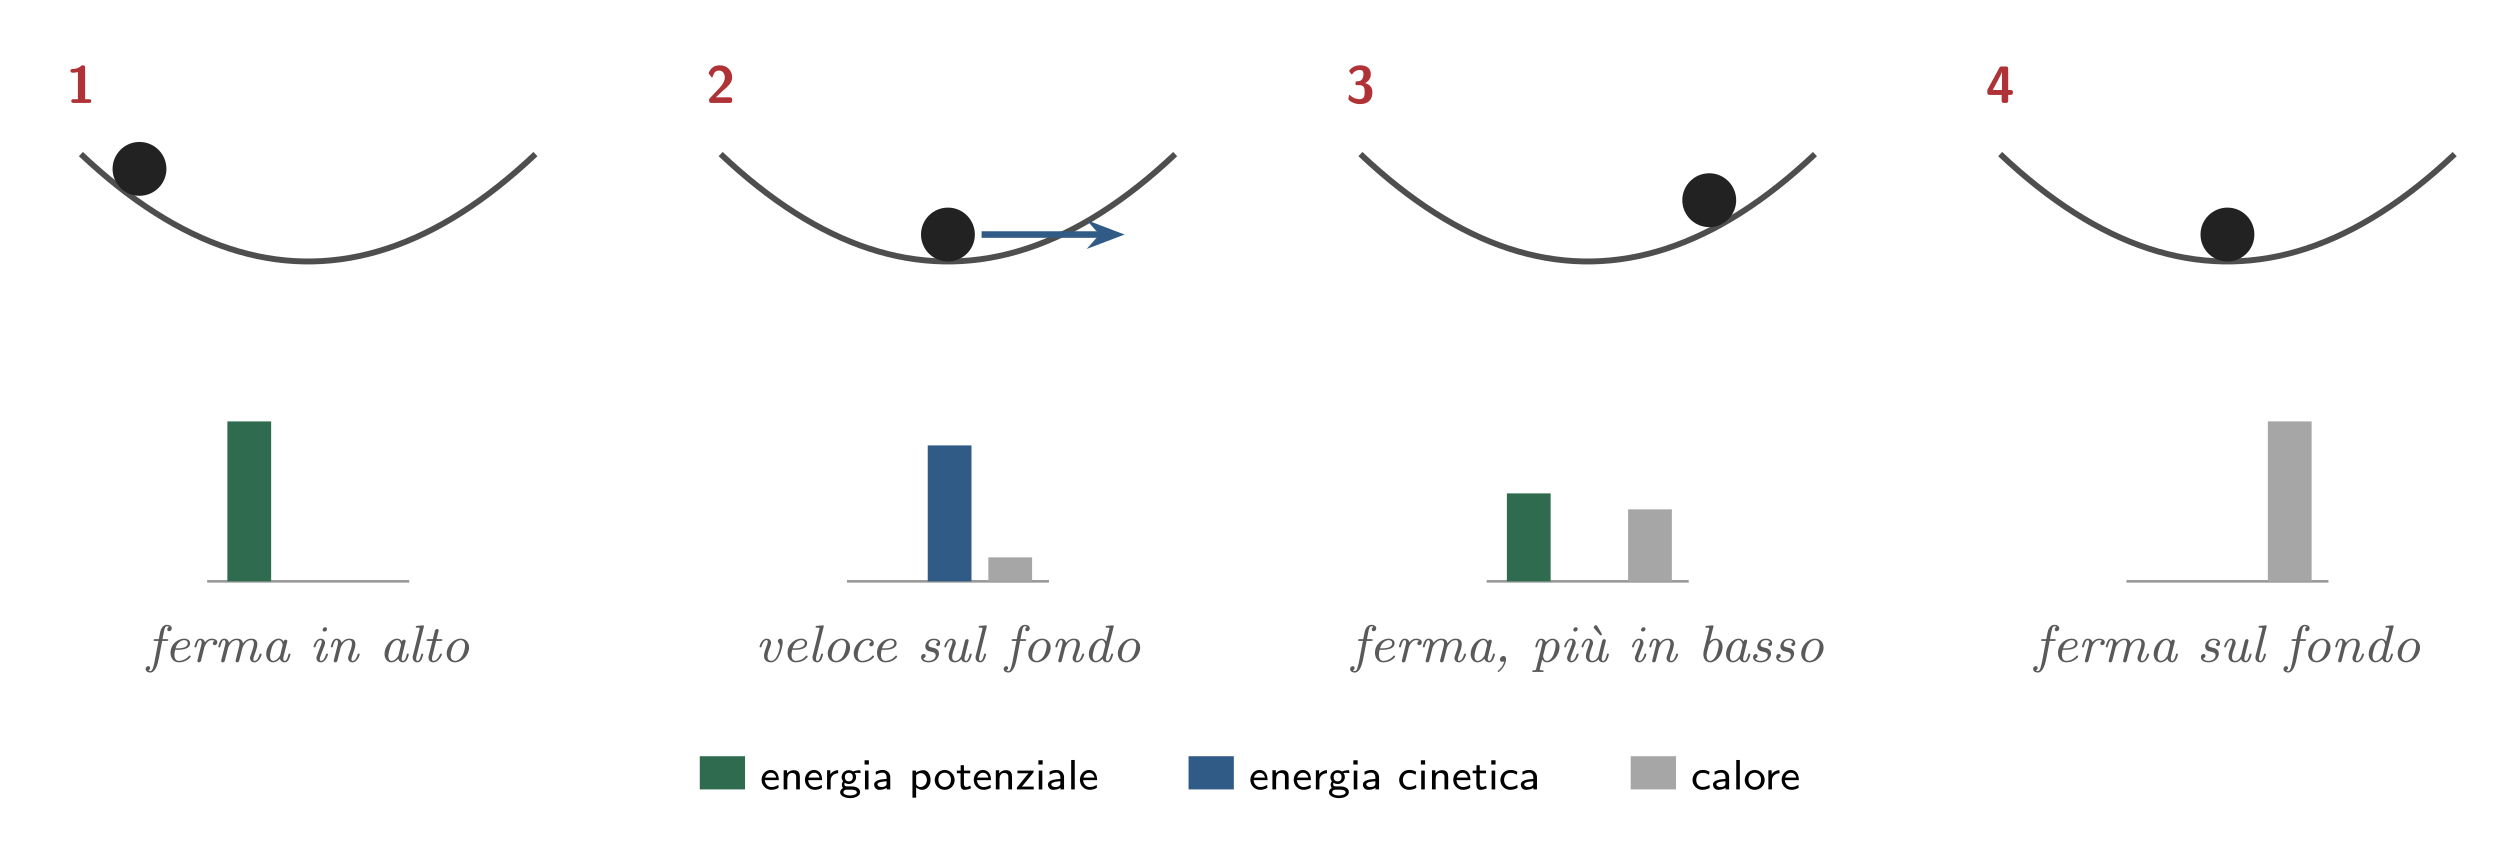
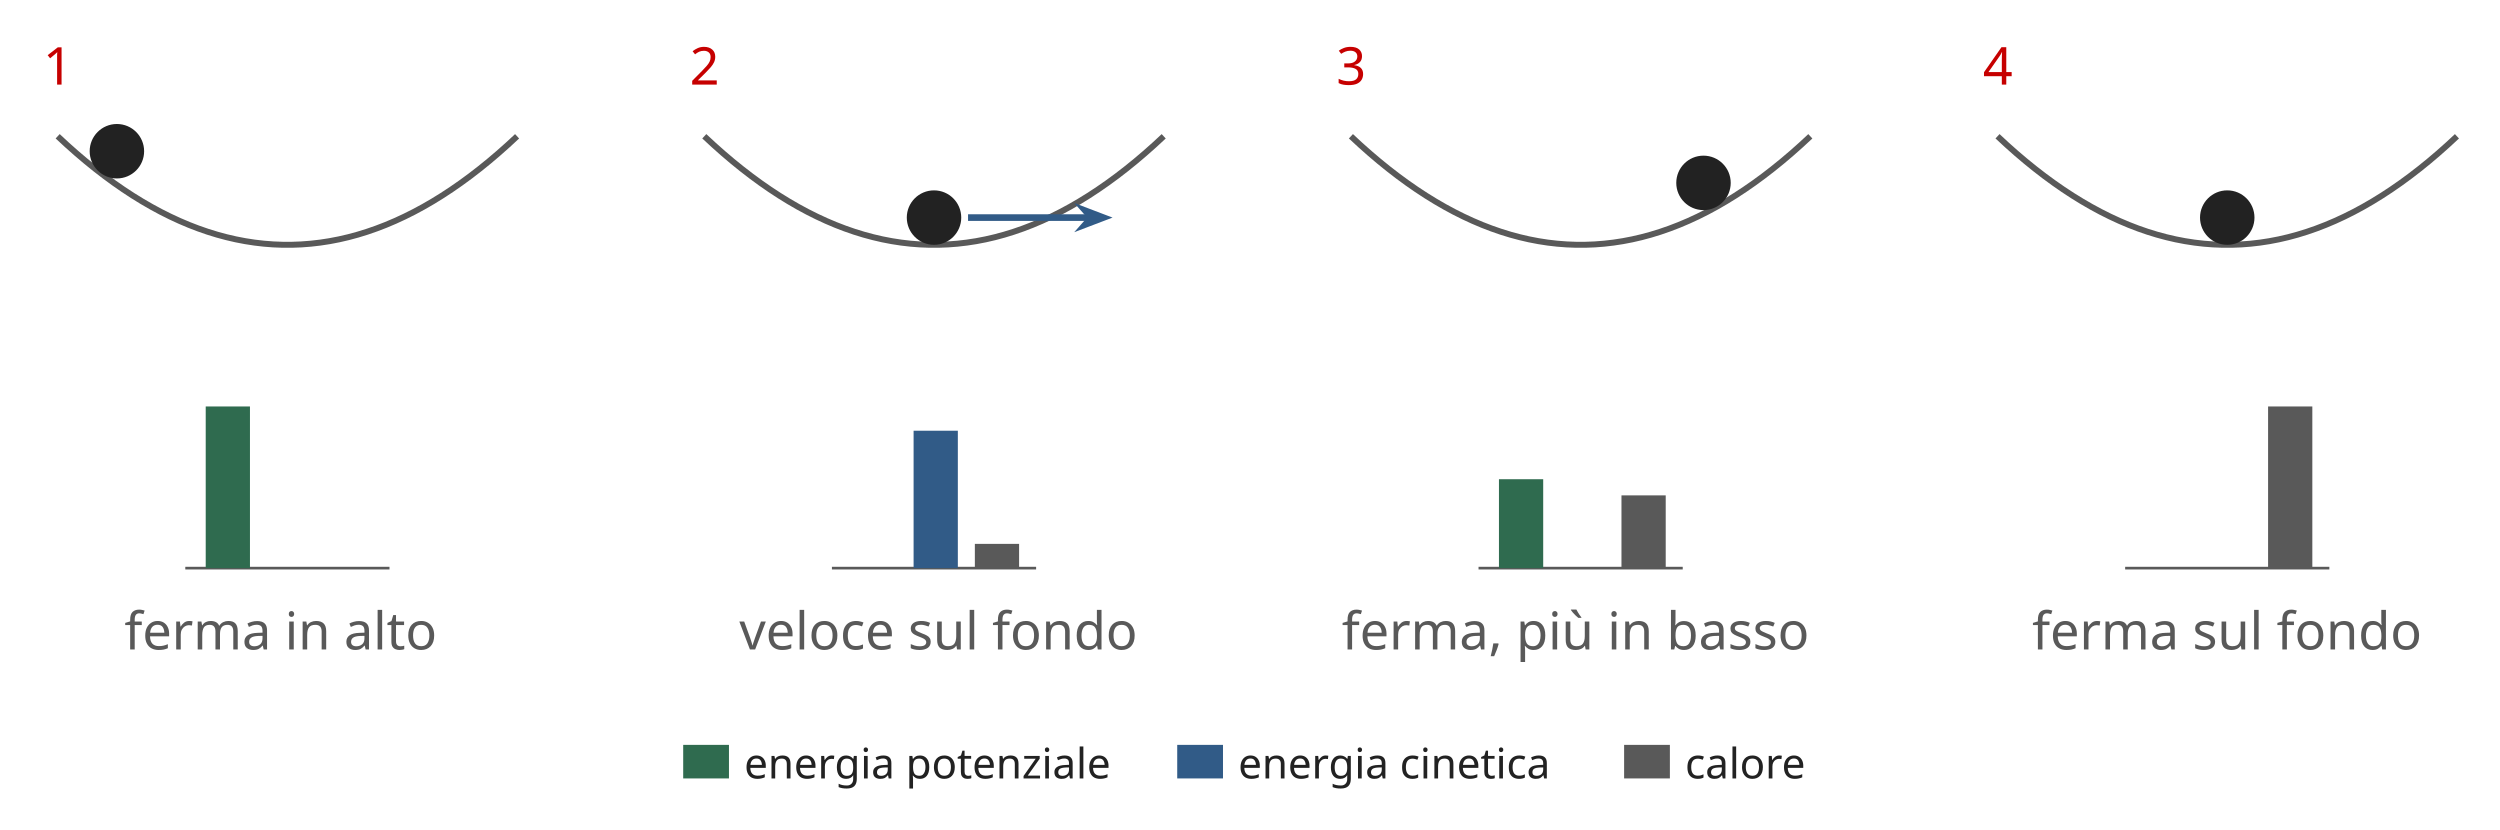
- <svg xmlns="http://www.w3.org/2000/svg" xmlns:xlink="http://www.w3.org/1999/xlink" version="1.1" width="469.484" height="157.769" viewBox="0 0 469.484 157.769">
-   <defs>
-     <path id="font_1_3" d="M.355 .668C.355 .687 .355 .716 .311 .716 .291 .716 .287 .714 .275 .702 .257 .686 .219 .649 .12 .647 .102 .647 .076 .64 .076 .611 .076 .575 .111 .575 .124 .575 .154 .575 .189 .58 .218 .588V.072H.14C.127 .072 .092 .072 .092 .036 .092 0 .127 0 .14 0H.425C.436 0 .473 0 .473 .036 .473 .072 .436 .072 .425 .072H.355V.668Z" />
-     <path id="font_1_4" d="M.065 .085C.055 .075 .055 .073 .055 .056V.048C.055 .012 .066 0 .103 0H.446C.484 0 .494 .013 .494 .048V.06C.494 .076 .494 .095 .473 .104 .466 .108 .434 .108 .414 .108 .392 .108 .368 .107 .346 .107H.184L.316 .232C.331 .245 .369 .276 .384 .29 .439 .344 .494 .397 .494 .486 .494 .608 .406 .716 .259 .716 .224 .716 .167 .711 .119 .672 .11 .665 .064 .629 .046 .562L.096 .498C.102 .49 .105 .486 .112 .486 .121 .486 .123 .493 .126 .505 .146 .574 .18 .616 .244 .616 .322 .616 .354 .545 .354 .484 .354 .42 .316 .353 .256 .289L.065 .085Z" />
-     <path id="font_1_5" d="M.096 .555C.104 .543 .109 .543 .111 .543 .118 .543 .12 .547 .125 .554 .176 .627 .247 .627 .26 .627 .324 .627 .333 .594 .333 .545 .333 .531 .333 .483 .302 .445 .278 .417 .253 .415 .223 .413 .212 .412 .193 .411 .19 .409 .183 .406 .183 .4 .183 .384V.366C.183 .34 .184 .339 .21 .339H.254C.345 .339 .356 .282 .356 .205 .356 .138 .349 .072 .258 .072 .226 .072 .152 .079 .085 .142 .076 .151 .075 .152 .071 .152 .061 .152 .059 .143 .058 .141 .058 .14 .046 .077 .046 .072 .046 .059 .132-.022 .263-.022 .435-.022 .503 .07 .503 .203 .503 .293 .455 .354 .365 .377 .446 .421 .473 .486 .473 .543 .473 .703 .33 .716 .265 .716 .128 .716 .061 .618 .061 .61 .061 .604 .067 .596 .068 .595L.096 .555Z" />
-     <path id="font_1_6" d="M.039 .262C.031 .247 .031 .244 .031 .226V.201C.031 .169 .038 .153 .079 .153H.304V.048C.304 .016 .311 0 .352 0H.38C.418 0 .428 .013 .428 .048V.153H.47C.501 .153 .518 .16 .518 .2 .518 .237 .505 .247 .47 .247H.428V.646C.428 .682 .417 .694 .38 .694H.307C.288 .694 .273 .694 .261 .671L.039 .262M.135 .247C.295 .541 .304 .572 .309 .589H.31V.247H.135Z" />
-     <path id="font_2_14" d="M.289 .398H.376C.393 .398 .406 .398 .406 .417 .406 .431 .392 .431 .377 .431H.295C.31 .51 .307 .502 .324 .58 .334 .628 .344 .676 .381 .676 .384 .676 .405 .676 .42 .663 .404 .657 .386 .64 .386 .616 .386 .587 .41 .582 .421 .582 .45 .582 .472 .606 .472 .637 .472 .681 .427 .704 .382 .704 .277 .704 .253 .578 .246 .54L.225 .431H.155C.138 .431 .126 .431 .126 .412 .126 .398 .139 .398 .154 .398H.219L.151 .037C.139-.027 .137-.037 .12-.097 .114-.12 .099-.176 .064-.176 .042-.176 .027-.164 .027-.164 .046-.156 .061-.138 .061-.116 .061-.087 .037-.082 .026-.082-.003-.082-.025-.106-.025-.137-.025-.183 .023-.204 .062-.204 .167-.204 .208-.031 .23 .086L.289 .398Z" />
-     <path id="font_2_13" d="M.264 .229C.304 .229 .491 .229 .491 .354 .491 .404 .447 .441 .379 .441 .271 .441 .119 .347 .119 .17 .119 .078 .171-.01 .277-.01 .421-.01 .502 .086 .502 .1 .502 .108 .489 .121 .482 .121 .476 .121 .475 .119 .466 .109 .412 .043 .333 .018 .278 .018 .209 .018 .193 .087 .193 .132 .193 .155 .2 .198 .207 .229H.264M.215 .257C.248 .38 .335 .413 .379 .413 .414 .413 .447 .394 .447 .354 .447 .257 .293 .257 .256 .257H.215Z" />
-     <path id="font_2_24" d="M.268 .274C.271 .288 .318 .413 .408 .413 .417 .413 .445 .412 .464 .397 .432 .385 .43 .359 .43 .351 .43 .323 .452 .317 .465 .317 .484 .317 .515 .331 .515 .372 .515 .43 .443 .441 .409 .441 .351 .441 .309 .409 .281 .372 .272 .41 .239 .441 .191 .441 .157 .441 .133 .422 .113 .387 .095 .353 .08 .293 .08 .288 .08 .275 .093 .275 .099 .275 .115 .275 .116 .278 .122 .302 .137 .361 .155 .413 .189 .413 .217 .413 .217 .378 .217 .369 .217 .355 .215 .339 .211 .325L.138 .033C.136 .024 .135 .021 .135 .018 .135 .002 .148-.01 .165-.01 .193-.01 .203 .013 .207 .029L.268 .274Z" />
-     <path id="font_2_19" d="M.268 .274C.269 .274 .322 .413 .432 .413 .47 .413 .484 .388 .484 .347 .484 .339 .484 .32 .476 .29L.413 .039C.412 .034 .409 .023 .409 .018 .409 .002 .422-.01 .439-.01 .471-.01 .477 .014 .486 .052 .493 .077 .503 .118 .508 .138 .513 .159 .513 .161 .524 .203L.54 .268C.543 .277 .57 .339 .614 .378 .632 .393 .665 .413 .706 .413 .747 .413 .757 .381 .757 .347 .757 .289 .715 .176 .696 .125 .689 .107 .683 .091 .683 .073 .683 .027 .716-.01 .767-.01 .862-.01 .904 .129 .904 .143 .904 .156 .89 .156 .885 .156 .869 .156 .868 .152 .863 .135 .845 .071 .812 .018 .769 .018 .75 .018 .747 .032 .747 .05 .747 .073 .755 .094 .762 .114 .782 .167 .823 .275 .823 .333 .823 .419 .763 .441 .709 .441 .639 .441 .587 .403 .549 .351 .541 .423 .483 .441 .436 .441 .35 .441 .302 .384 .283 .361 .277 .407 .24 .441 .191 .441 .157 .441 .133 .422 .113 .387 .095 .353 .08 .293 .08 .288 .08 .275 .093 .275 .099 .275 .115 .275 .116 .278 .122 .302 .137 .361 .155 .413 .189 .413 .217 .413 .217 .378 .217 .369 .217 .355 .215 .339 .211 .325L.138 .033C.136 .024 .135 .021 .135 .018 .135 .002 .148-.01 .165-.01 .197-.01 .203 .014 .212 .052 .219 .077 .229 .118 .234 .138L.268 .274Z" />
-     <path id="font_2_9" d="M.511 .373C.512 .378 .515 .389 .515 .394 .515 .41 .502 .422 .485 .422 .471 .422 .449 .413 .444 .385 .423 .42 .394 .441 .352 .441 .234 .441 .113 .293 .113 .15 .113 .054 .17-.01 .245-.01 .304-.01 .353 .034 .374 .058 .383 .021 .416-.01 .464-.01 .5-.01 .524 .012 .541 .043 .562 .083 .575 .141 .575 .143 .575 .156 .561 .156 .556 .156 .539 .156 .539 .153 .533 .128 .514 .051 .493 .018 .466 .018 .438 .018 .438 .05 .438 .062 .438 .069 .438 .079 .441 .091L.511 .373M.381 .133C.373 .098 .307 .018 .248 .018 .201 .018 .186 .069 .186 .109 .186 .156 .215 .274 .24 .32 .28 .393 .324 .413 .352 .413 .415 .413 .426 .328 .426 .318L.423 .304 .381 .133Z" />
-     <path id="font_2_17" d="M.337 .623C.337 .648 .319 .658 .302 .658 .28 .658 .253 .638 .253 .61 .253 .586 .27 .575 .288 .575 .31 .575 .337 .595 .337 .623M.287 .306C.295 .328 .299 .338 .299 .358 .299 .413 .258 .441 .216 .441 .121 .441 .08 .301 .08 .288 .08 .275 .093 .275 .099 .275 .115 .275 .116 .278 .12 .296 .135 .348 .166 .413 .214 .413 .232 .413 .236 .4 .236 .382 .236 .359 .229 .34 .216 .305L.146 .119C.142 .109 .135 .091 .135 .073 .135 .027 .168-.01 .219-.01 .314-.01 .355 .131 .355 .143 .355 .156 .341 .156 .336 .156 .32 .156 .319 .152 .314 .135 .296 .07 .263 .018 .221 .018 .202 .018 .199 .032 .199 .05 .199 .073 .205 .09 .221 .132L.287 .306Z" />
-     <path id="font_2_20" d="M.266 .268C.271 .284 .302 .343 .333 .372 .364 .399 .396 .413 .431 .413 .47 .413 .482 .385 .482 .347 .482 .289 .44 .175 .421 .125 .414 .107 .408 .091 .408 .073 .408 .027 .441-.01 .492-.01 .587-.01 .629 .129 .629 .143 .629 .156 .615 .156 .61 .156 .594 .156 .593 .152 .588 .135 .57 .071 .537 .018 .494 .018 .475 .018 .472 .032 .472 .05 .472 .073 .48 .094 .487 .114 .507 .167 .548 .275 .548 .333 .548 .419 .489 .441 .434 .441 .349 .441 .302 .384 .283 .361 .277 .407 .24 .441 .191 .441 .157 .441 .133 .422 .113 .387 .095 .353 .08 .293 .08 .288 .08 .275 .093 .275 .099 .275 .115 .275 .116 .278 .122 .302 .137 .361 .155 .413 .189 .413 .217 .413 .217 .378 .217 .369 .217 .355 .215 .339 .211 .325L.138 .033C.136 .024 .135 .021 .135 .018 .135 .002 .148-.01 .165-.01 .197-.01 .203 .014 .212 .052 .219 .077 .229 .118 .234 .138 .239 .159 .239 .161 .25 .203L.266 .268Z" />
-     <path id="font_2_18" d="M.311 .665C.312 .669 .314 .676 .314 .68 .314 .695 .298 .694 .287 .693L.183 .684C.169 .683 .158 .682 .158 .664 .158 .65 .17 .65 .184 .65 .232 .65 .232 .644 .232 .635 .232 .63 .229 .619 .228 .613L.104 .118C.099 .098 .099 .092 .099 .082 .099 .021 .145-.01 .191-.01 .212-.01 .243-.003 .268 .045 .286 .081 .3 .139 .3 .143 .3 .156 .286 .156 .281 .156 .265 .156 .264 .152 .26 .136 .246 .084 .229 .018 .193 .018 .165 .018 .165 .05 .165 .062 .165 .068 .165 .079 .168 .091L.311 .665Z" />
-     <path id="font_2_26" d="M.271 .398H.362C.379 .398 .391 .398 .391 .417 .391 .431 .379 .431 .363 .431H.279L.315 .575C.319 .589 .319 .591 .319 .596 .319 .619 .299 .624 .29 .624 .258 .624 .25 .594 .248 .586L.209 .431H.119C.101 .431 .089 .431 .089 .412 .089 .398 .102 .398 .117 .398H.201L.131 .118C.126 .098 .126 .092 .126 .082 .126 .023 .17-.01 .219-.01 .324-.01 .382 .13 .382 .144 .382 .156 .368 .156 .364 .156 .349 .156 .348 .153 .343 .14 .299 .038 .252 .018 .221 .018 .196 .018 .192 .04 .192 .062 .192 .069 .192 .079 .195 .091L.271 .398Z" />
-     <path id="font_2_21" d="M.54 .272C.54 .376 .47 .441 .38 .441 .251 .441 .115 .306 .115 .159 .115 .049 .19-.01 .274-.01 .407-.01 .54 .128 .54 .272M.275 .018C.237 .018 .19 .044 .19 .124 .19 .169 .211 .263 .243 .318 .286 .39 .345 .413 .379 .413 .427 .413 .465 .377 .465 .307 .465 .275 .45 .178 .409 .11 .377 .055 .323 .018 .275 .018Z" />
-     <path id="font_2_28" d="M.521 .368C.521 .431 .491 .441 .476 .441 .455 .441 .427 .421 .427 .393 .427 .379 .434 .372 .44 .366 .46 .345 .467 .317 .467 .29 .467 .252 .415 .018 .302 .018 .232 .018 .232 .087 .232 .102 .232 .145 .247 .197 .281 .286 .289 .31 .3 .338 .3 .358 .3 .413 .259 .441 .217 .441 .121 .441 .08 .301 .08 .288 .08 .275 .093 .275 .099 .275 .115 .275 .116 .278 .12 .296 .138 .358 .171 .413 .215 .413 .233 .413 .237 .4 .237 .382 .237 .359 .229 .338 .22 .315 .19 .233 .165 .166 .165 .115 .165 .017 .238-.01 .299-.01 .466-.01 .521 .317 .521 .368Z" />
-     <path id="font_2_11" d="M.453 .377C.41 .368 .41 .331 .41 .328 .41 .312 .421 .295 .446 .295 .471 .295 .497 .315 .497 .355 .497 .405 .45 .441 .38 .441 .25 .441 .115 .306 .115 .159 .115 .057 .181-.01 .277-.01 .421-.01 .502 .086 .502 .1 .502 .108 .489 .121 .482 .121 .476 .121 .475 .119 .466 .109 .412 .043 .333 .018 .278 .018 .225 .018 .19 .056 .19 .124 .19 .173 .213 .263 .238 .309 .284 .393 .346 .413 .38 .413 .392 .413 .435 .411 .453 .377Z" />
-     <path id="font_2_25" d="M.401 .371C.366 .362 .366 .332 .366 .33 .366 .312 .38 .3 .397 .3 .401 .3 .441 .3 .441 .355 .441 .414 .382 .441 .325 .441 .19 .441 .158 .332 .158 .294 .158 .268 .169 .24 .19 .223 .212 .204 .223 .202 .282 .189 .304 .185 .357 .174 .357 .123 .357 .093 .331 .018 .221 .018 .2 .018 .141 .021 .12 .067 .165 .075 .165 .113 .165 .116 .165 .135 .151 .149 .13 .149 .103 .149 .078 .129 .078 .087 .078 .031 .133-.01 .221-.01 .378-.01 .419 .108 .419 .156 .419 .245 .331 .263 .298 .27 .254 .279 .22 .286 .22 .327 .22 .355 .245 .413 .323 .413 .355 .413 .389 .402 .401 .371Z" />
-     <path id="font_2_27" d="M.54 .383C.544 .397 .544 .399 .544 .402 .544 .421 .531 .431 .514 .431 .482 .431 .474 .4 .472 .391L.404 .116C.399 .096 .357 .018 .29 .018 .231 .018 .231 .079 .231 .096 .231 .152 .256 .221 .288 .308 .296 .328 .3 .338 .3 .358 .3 .413 .259 .441 .217 .441 .121 .441 .08 .301 .08 .288 .08 .275 .093 .275 .099 .275 .115 .275 .116 .278 .12 .296 .138 .358 .171 .413 .215 .413 .233 .413 .237 .4 .237 .382 .237 .359 .229 .338 .22 .315 .192 .238 .164 .165 .164 .11 .164 .019 .229-.01 .286-.01 .309-.01 .354-.007 .404 .051 .419 .001 .465-.01 .491-.01 .527-.01 .551 .012 .568 .043 .589 .083 .602 .141 .602 .143 .602 .156 .588 .156 .583 .156 .566 .156 .566 .153 .56 .128 .541 .051 .52 .018 .493 .018 .465 .018 .465 .05 .465 .062 .465 .069 .465 .079 .468 .091L.54 .383Z" />
-     <path id="font_2_12" d="M.584 .665C.585 .669 .587 .676 .587 .68 .587 .695 .571 .694 .56 .693L.456 .684C.442 .683 .431 .682 .431 .664 .431 .65 .443 .65 .457 .65 .505 .65 .505 .644 .505 .635 .505 .63 .502 .619 .501 .613L.444 .385C.423 .42 .394 .441 .352 .441 .234 .441 .113 .293 .113 .15 .113 .054 .17-.01 .245-.01 .304-.01 .353 .034 .374 .058 .383 .021 .416-.01 .464-.01 .5-.01 .524 .012 .541 .043 .562 .083 .575 .141 .575 .143 .575 .156 .561 .156 .556 .156 .539 .156 .539 .153 .533 .128 .514 .051 .493 .018 .466 .018 .438 .018 .438 .05 .438 .062 .438 .068 .438 .079 .441 .091L.584 .665M.381 .133C.373 .098 .307 .018 .248 .018 .201 .018 .186 .069 .186 .109 .186 .156 .215 .274 .24 .32 .28 .393 .324 .413 .352 .413 .415 .413 .426 .328 .426 .318L.423 .304 .381 .133Z" />
-     <path id="font_2_4" d="M.204 .011C.18-.089 .113-.145 .087-.167 .081-.171 .078-.174 .078-.179 .078-.186 .084-.194 .092-.194 .11-.194 .237-.075 .237 .048 .237 .089 .22 .111 .188 .111 .145 .111 .12 .073 .12 .044 .12 .024 .132 0 .167 0 .189 0 .196 .005 .204 .011Z" />
-     <path id="font_2_22" d="M.099-.123C.091-.156 .085-.161 .047-.161 .036-.161 .023-.161 .023-.18 .023-.184 .025-.194 .037-.194 .046-.194 .051-.191 .123-.191 .194-.191 .211-.194 .219-.194 .224-.194 .238-.194 .238-.175 .238-.161 .225-.161 .213-.161 .185-.161 .164-.161 .164-.147 .164-.142 .171-.115 .175-.099L.211 .046C.233 .008 .265-.01 .303-.01 .416-.01 .541 .13 .541 .281 .541 .389 .475 .441 .409 .441 .354 .441 .306 .401 .28 .373 .268 .421 .227 .441 .191 .441 .157 .441 .133 .422 .113 .387 .095 .353 .08 .293 .08 .288 .08 .275 .093 .275 .099 .275 .115 .275 .116 .278 .122 .302 .137 .361 .155 .413 .189 .413 .217 .413 .217 .378 .217 .369 .217 .354 .215 .347 .214 .342L.099-.123M.274 .297C.278 .314 .279 .316 .293 .336 .338 .395 .379 .413 .407 .413 .437 .413 .468 .389 .468 .321 .468 .268 .439 .161 .419 .119 .387 .053 .34 .018 .303 .018 .238 .018 .228 .106 .228 .113 .228 .116 .23 .121 .231 .126L.274 .297Z" />
-     <path id="font_2_1" d="M.415 .513C.425 .502 .431 .502 .433 .502 .439 .502 .455 .512 .455 .522 .455 .525 .454 .529 .45 .536L.37 .674C.363 .687 .357 .696 .341 .696 .324 .696 .3 .679 .3 .656 .3 .65 .301 .643 .314 .628L.415 .513Z" />
-     <path id="font_2_10" d="M.311 .665C.312 .669 .314 .676 .314 .68 .314 .695 .298 .694 .287 .693L.183 .684C.169 .683 .158 .682 .158 .664 .158 .65 .17 .65 .184 .65 .232 .65 .232 .644 .232 .635 .232 .63 .229 .619 .228 .613L.13 .223C.129 .22 .12 .183 .12 .147 .12 .054 .172-.01 .247-.01 .363-.01 .486 .132 .486 .281 .486 .389 .42 .441 .354 .441 .308 .441 .27 .414 .242 .39L.311 .665M.248 .018C.201 .018 .182 .068 .182 .116 .182 .155 .193 .198 .219 .296 .226 .327 .247 .351 .27 .373 .282 .383 .315 .413 .352 .413 .382 .413 .413 .389 .413 .321 .413 .268 .384 .161 .364 .119 .332 .053 .285 .018 .248 .018Z" />
-     <path id="font_3_9" d="M.43 .109C.374 .069 .311 .056 .268 .056 .181 .056 .115 .127 .112 .219H.44C.44 .265 .435 .332 .396 .389 .36 .44 .3 .459 .251 .459 .129 .459 .035 .352 .035 .225 .035 .097 .135-.01 .267-.01 .325-.01 .385 .007 .436 .038L.43 .109M.119 .279C.142 .359 .201 .393 .251 .393 .295 .393 .36 .372 .379 .279H.119Z" />
-     <path id="font_3_14" d="M.465 .296C.465 .374 .442 .454 .319 .454 .262 .454 .207 .431 .163 .378V.451H.083V0H.17V.243C.17 .309 .198 .388 .275 .388 .378 .388 .378 .318 .378 .289V0H.465V.296Z" />
-     <path id="font_3_18" d="M.169 .213C.169 .321 .259 .379 .347 .38V.454C.263 .453 .202 .412 .162 .359V.451H.085V0H.169V.213Z" />
-     <path id="font_3_10" d="M.503 .454C.481 .454 .414 .453 .338 .424L.336 .423C.3 .447 .265 .454 .236 .454 .138 .454 .065 .377 .065 .291 .065 .256 .077 .22 .1 .192 .086 .175 .071 .147 .071 .109 .071 .07 .087 .045 .096 .033 .041 .001 .03-.045 .03-.069 .03-.145 .135-.205 .265-.205 .396-.205 .5-.145 .5-.069 .5 .072 .325 .072 .282 .072H.189C.173 .072 .13 .072 .13 .124 .13 .144 .137 .154 .138 .156 .173 .134 .208 .127 .235 .127 .333 .127 .406 .204 .406 .29 .406 .322 .397 .351 .379 .378 .375 .384 .375 .385 .375 .386 .375 .39 .435 .39 .44 .39 .441 .39 .479 .39 .515 .386L.503 .454M.236 .189C.182 .189 .142 .223 .142 .29 .142 .368 .192 .392 .235 .392 .289 .392 .329 .358 .329 .291 .329 .213 .279 .189 .236 .189M.283-.006C.306-.006 .424-.006 .424-.07 .424-.113 .349-.143 .265-.143 .181-.143 .106-.113 .106-.07 .106-.065 .106-.006 .187-.006H.283Z" />
-     <path id="font_3_11" d="M.176 .687H.075V.586H.176V.687M.168 .444H.084V0H.168V.444Z" />
-     <path id="font_3_6" d="M.426 .288C.426 .39 .348 .459 .249 .459 .186 .459 .138 .446 .082 .416L.088 .343C.121 .365 .17 .395 .249 .395 .293 .395 .339 .362 .339 .287V.247C.191 .242 .045 .211 .045 .118 .045 .068 .079-.01 .167-.01 .21-.01 .289-.001 .342 .038V0H.426V.288M.339 .142C.339 .122 .339 .096 .304 .075 .272 .057 .233 .056 .222 .056 .167 .056 .125 .081 .125 .119 .125 .183 .294 .189 .339 .191V.142Z" />
-     <path id="font_3_16" d="M.172 .047C.225-.001 .282-.01 .316-.01 .422-.01 .512 .091 .512 .223 .512 .343 .446 .454 .347 .454 .302 .454 .227 .441 .169 .396V.444H.085V-.194H.172V.047M.172 .332C.195 .36 .234 .385 .282 .385 .362 .385 .425 .311 .425 .223 .425 .124 .35 .056 .272 .056 .257 .056 .232 .058 .206 .079 .176 .102 .172 .117 .172 .136V.332Z" />
-     <path id="font_3_15" d="M.5 .219C.5 .351 .395 .459 .265 .459 .135 .459 .03 .35 .03 .219 .03 .092 .136-.01 .265-.01 .395-.01 .5 .092 .5 .219M.265 .059C.186 .059 .117 .117 .117 .23 .117 .343 .191 .393 .265 .393 .34 .393 .413 .341 .413 .23 .413 .116 .342 .059 .265 .059Z" />
-     <path id="font_3_20" d="M.188 .381H.336V.444H.188V.571H.111V.444H.02V.381H.108V.128C.108 .061 .125-.01 .197-.01 .269-.01 .324 .013 .354 .027L.337 .091C.304 .067 .269 .059 .241 .059 .199 .059 .188 .1 .188 .146V.381Z" />
-     <path id="font_3_22" d="M.424 .402V.444H.044V.38H.191C.203 .38 .215 .381 .227 .381H.305L.03 .044V0H.427V.067H.272C.26 .067 .248 .066 .236 .066H.149L.424 .402Z" />
-     <path id="font_3_12" d="M.168 .694H.084V0H.168V.694Z" />
-     <path id="font_3_8" d="M.435 .109C.385 .077 .331 .059 .269 .059 .177 .059 .123 .133 .123 .223 .123 .3 .163 .39 .272 .39 .34 .39 .372 .376 .423 .344L.436 .416C.376 .446 .35 .459 .272 .459 .122 .459 .036 .338 .036 .222 .036 .1 .132-.01 .268-.01 .338-.01 .398 .011 .441 .036L.435 .109Z" />
-   </defs>
-   <path transform="matrix(1.23927,0,0,-1.23927,57.87417,49.10287)" stroke-width=".897" stroke-linecap="butt" stroke-miterlimit="10" stroke-linejoin="miter" fill="none" stroke="#4e4e4e" d="M-34.441 16.274-33.036 14.972-31.63 13.725-30.224 12.532-28.819 11.393-27.413 10.309-26.007 9.279-24.601 8.303-23.196 7.381-21.79 6.514-20.384 5.7-18.979 4.941-17.573 4.237-16.167 3.586-14.762 2.989-13.356 2.447-11.95 1.959-10.544 1.525-9.139 1.146-7.733 .82-6.327 .549-4.922 .332-3.516 .169-2.11 .061-.705 .007H.701L2.107 .061 3.512 .169 4.918 .332 6.324 .548 7.73 .819 9.135 1.144 10.541 1.524 11.947 1.958 13.352 2.446 14.758 2.988 16.164 3.584 17.569 4.235 18.975 4.939 20.381 5.698 21.787 6.511 23.192 7.379 24.598 8.301 26.004 9.277 27.409 10.306 28.815 11.391 30.221 12.529 31.626 13.722 33.032 14.969 34.438 16.27" />
-   <use data-text="1" xlink:href="#font_1_3" transform="matrix(9.877106,0,0,-9.877106,12.47599,19.3356)" fill="#ae3236" />
-   <path transform="matrix(1.23927,0,0,-1.23927,57.87417,49.10287)" stroke-width=".897" stroke-linecap="butt" stroke-miterlimit="10" stroke-linejoin="miter" fill="none" stroke="#4e4e4e" d="M62.504 16.274 63.91 14.972 65.316 13.725 66.721 12.532 68.127 11.393 69.533 10.309 70.938 9.279 72.344 8.303 73.75 7.381 75.155 6.514 76.561 5.7 77.967 4.941 79.373 4.237 80.778 3.586 82.184 2.989 83.59 2.447 84.995 1.959 86.401 1.525 87.807 1.146 89.212 .82 90.618 .549 92.024 .332 93.43 .169 94.835 .061 96.241 .007H97.647L99.052 .061 100.458 .169 101.864 .332 103.269 .548 104.675 .819 106.081 1.144 107.486 1.524 108.892 1.958 110.298 2.446 111.704 2.988 113.109 3.584 114.515 4.235 115.921 4.939 117.326 5.698 118.732 6.511 120.138 7.379 121.543 8.301 122.949 9.277 124.355 10.306 125.761 11.391 127.166 12.529 128.572 13.722 129.978 14.969 131.383 16.27" />
-   <use data-text="2" xlink:href="#font_1_4" transform="matrix(9.877106,0,0,-9.877106,132.6158,19.3356)" fill="#ae3236" />
-   <path transform="matrix(1.23927,0,0,-1.23927,57.87417,49.10287)" stroke-width=".897" stroke-linecap="butt" stroke-miterlimit="10" stroke-linejoin="miter" fill="none" stroke="#4e4e4e" d="M159.45 16.274 160.855 14.972 162.261 13.725 163.667 12.532 165.073 11.393 166.478 10.309 167.884 9.279 169.29 8.303 170.695 7.381 172.101 6.514 173.507 5.7 174.912 4.941 176.318 4.237 177.724 3.586 179.13 2.989 180.535 2.447 181.941 1.959 183.347 1.525 184.752 1.146 186.158 .82 187.564 .549 188.969 .332 190.375 .169 191.781 .061 193.186 .007H194.592L195.998 .061 197.404 .169 198.809 .332 200.215 .548 201.621 .819 203.026 1.144 204.432 1.524 205.838 1.958 207.243 2.446 208.649 2.988 210.055 3.584 211.46 4.235 212.866 4.939 214.272 5.698 215.678 6.511 217.083 7.379 218.489 8.301 219.895 9.277 221.3 10.306 222.706 11.391 224.112 12.529 225.517 13.722 226.923 14.969 228.329 16.27" />
-   <use data-text="3" xlink:href="#font_1_5" transform="matrix(9.877106,0,0,-9.877106,252.7568,19.3356)" fill="#ae3236" />
-   <path transform="matrix(1.23927,0,0,-1.23927,57.87417,49.10287)" stroke-width=".897" stroke-linecap="butt" stroke-miterlimit="10" stroke-linejoin="miter" fill="none" stroke="#4e4e4e" d="M256.395 16.274 257.801 14.972 259.206 13.725 260.612 12.532 262.018 11.393 263.423 10.309 264.829 9.279 266.235 8.303 267.64 7.381 269.046 6.514 270.452 5.7 271.858 4.941 273.263 4.237 274.669 3.586 276.075 2.989 277.48 2.447 278.886 1.959 280.292 1.525 281.697 1.146 283.103 .82 284.509 .549 285.914 .332 287.32 .169 288.726 .061 290.132 .007H291.537L292.943 .061 294.349 .169 295.754 .332 297.16 .548 298.566 .819 299.971 1.144 301.377 1.524 302.783 1.958 304.188 2.446 305.594 2.988 307 3.584 308.406 4.235 309.811 4.939 311.217 5.698 312.623 6.511 314.028 7.379 315.434 8.301 316.84 9.277 318.245 10.306 319.651 11.391 321.057 12.529 322.463 13.722 323.868 14.969 325.274 16.27" />
-   <use data-text="4" xlink:href="#font_1_6" transform="matrix(9.877106,0,0,-9.877106,372.8966,19.3356)" fill="#ae3236" />
-   <path transform="matrix(1.23927,0,0,-1.23927,57.87417,49.10287)" d="M-21.481 14.032C-21.481 16.286-23.308 18.114-25.563 18.114-27.817 18.114-29.645 16.286-29.645 14.032-29.645 11.777-27.817 9.95-25.563 9.95-23.308 9.95-21.481 11.777-21.481 14.032ZM-25.563 14.032" fill="#222222" />
-   <path transform="matrix(1.23927,0,0,-1.23927,57.87417,49.10287)" d="M101.028 4.082C101.028 6.336 99.2 8.164 96.946 8.164 94.691 8.164 92.864 6.336 92.864 4.082 92.864 1.828 94.691 0 96.946 0 99.2 0 101.028 1.828 101.028 4.082ZM96.946 4.082" fill="#222222" />
-   <path transform="matrix(1.23927,0,0,-1.23927,57.87417,49.10287)" stroke-width=".996" stroke-linecap="butt" stroke-miterlimit="10" stroke-linejoin="miter" fill="none" stroke="#315b87" d="M102.048 4.082H120.3" />
-   <path transform="matrix(1.23927,0,0,-1.23927,204.1871,44.04417)" d="M4.307 0 1.545 1.052 2.475 0 1.545-1.052Z" fill="#315b87" />
-   <path transform="matrix(1.23927,0,0,-1.23927,204.1871,44.04417)" stroke-width=".957" stroke-linecap="butt" stroke-miterlimit="10" stroke-linejoin="miter" fill="none" stroke="#315b87" d="M4.307 0 1.545 1.052 2.475 0 1.545-1.052Z" />
-   <path transform="matrix(1.23927,0,0,-1.23927,57.87417,49.10287)" d="M216.393 9.286C216.393 11.541 214.565 13.368 212.311 13.368 210.056 13.368 208.229 11.541 208.229 9.286 208.229 7.032 210.056 5.204 212.311 5.204 214.565 5.204 216.393 7.032 216.393 9.286ZM212.311 9.286" fill="#222222" />
-   <path transform="matrix(1.23927,0,0,-1.23927,57.87417,49.10287)" d="M294.918 4.082C294.918 6.336 293.091 8.164 290.836 8.164 288.582 8.164 286.754 6.336 286.754 4.082 286.754 1.828 288.582 0 290.836 0 293.091 0 294.918 1.828 294.918 4.082ZM290.836 4.082" fill="#222222" />
-   <path transform="matrix(1.23927,0,0,-1.23927,57.87417,49.10287)" stroke-width=".399" stroke-linecap="butt" stroke-miterlimit="10" stroke-linejoin="miter" fill="none" stroke="#999999" d="M-15.307-48.473H15.307" />
-   <path transform="matrix(1.23927,0,0,-1.23927,57.87417,49.10287)" d="M-12.246-48.473V-24.236H-5.613V-48.473ZM-5.613-24.236" fill="#2f6b4f" />
-   <path transform="matrix(1.23927,0,0,-1.23927,57.87417,49.10287)" d="M-3.061-48.473V-48.473H3.572ZM3.572-48.473" fill="#315b87" />
-   <path transform="matrix(1.23927,0,0,-1.23927,57.87417,49.10287)" d="M6.123-48.473V-48.473H12.756ZM12.756-48.473" fill="#a6a6a6" />
-   <path transform="matrix(1.23927,0,0,-1.23927,57.87417,49.10287)" stroke-width=".399" stroke-linecap="butt" stroke-miterlimit="10" stroke-linejoin="miter" fill="none" stroke="#999999" d="M81.639-48.473H112.253" />
-   <path transform="matrix(1.23927,0,0,-1.23927,57.87417,49.10287)" d="M84.7-48.473V-48.473H91.333ZM91.333-48.473" fill="#2f6b4f" />
-   <path transform="matrix(1.23927,0,0,-1.23927,57.87417,49.10287)" d="M93.884-48.473V-27.872H100.517V-48.473ZM100.517-27.872" fill="#315b87" />
-   <path transform="matrix(1.23927,0,0,-1.23927,57.87417,49.10287)" d="M103.069-48.473V-44.837H109.701V-48.473ZM109.701-44.837" fill="#a6a6a6" />
-   <path transform="matrix(1.23927,0,0,-1.23927,57.87417,49.10287)" stroke-width=".399" stroke-linecap="butt" stroke-miterlimit="10" stroke-linejoin="miter" fill="none" stroke="#999999" d="M178.584-48.473H209.198" />
-   <path transform="matrix(1.23927,0,0,-1.23927,57.87417,49.10287)" d="M181.645-48.473V-35.143H188.278V-48.473ZM188.278-35.143" fill="#2f6b4f" />
-   <path transform="matrix(1.23927,0,0,-1.23927,57.87417,49.10287)" d="M190.829-48.473V-48.473H197.462ZM197.462-48.473" fill="#315b87" />
-   <path transform="matrix(1.23927,0,0,-1.23927,57.87417,49.10287)" d="M200.014-48.473V-37.566H206.647V-48.473ZM206.647-37.566" fill="#a6a6a6" />
-   <path transform="matrix(1.23927,0,0,-1.23927,57.87417,49.10287)" stroke-width=".399" stroke-linecap="butt" stroke-miterlimit="10" stroke-linejoin="miter" fill="none" stroke="#999999" d="M275.529-48.473H306.144" />
-   <path transform="matrix(1.23927,0,0,-1.23927,57.87417,49.10287)" d="M278.591-48.473V-48.473H285.224ZM285.224-48.473" fill="#2f6b4f" />
-   <path transform="matrix(1.23927,0,0,-1.23927,57.87417,49.10287)" d="M287.775-48.473V-48.473H294.408ZM294.408-48.473" fill="#315b87" />
-   <path transform="matrix(1.23927,0,0,-1.23927,57.87417,49.10287)" d="M296.959-48.473V-24.236H303.592V-48.473ZM303.592-24.236" fill="#a6a6a6" />
-   <use data-text="f" xlink:href="#font_2_14" transform="matrix(9.877106,0,0,-9.877106,27.59632,124.2881)" fill="#595959" />
-   <use data-text="e" xlink:href="#font_2_13" transform="matrix(9.877106,0,0,-9.877106,30.84589,124.2881)" fill="#595959" />
-   <use data-text="r" xlink:href="#font_2_24" transform="matrix(9.877106,0,0,-9.877106,35.72518,124.2881)" fill="#595959" />
-   <use data-text="m" xlink:href="#font_2_19" transform="matrix(9.877106,0,0,-9.877106,40.19951,124.2881)" fill="#595959" />
-   <use data-text="a" xlink:href="#font_2_9" transform="matrix(9.877106,0,0,-9.877106,48.87161,124.2881)" fill="#595959" />
-   <use data-text="i" xlink:href="#font_2_17" transform="matrix(9.877106,0,0,-9.877106,58.08695,124.2881)" fill="#595959" />
-   <use data-text="n" xlink:href="#font_2_20" transform="matrix(9.877106,0,0,-9.877106,61.33652,124.2881)" fill="#595959" />
-   <use data-text="a" xlink:href="#font_2_9" transform="matrix(9.877106,0,0,-9.877106,71.09511,124.2881)" fill="#595959" />
-   <use data-text="l" xlink:href="#font_2_18" transform="matrix(9.877106,0,0,-9.877106,76.51763,124.2881)" fill="#595959" />
-   <use data-text="t" xlink:href="#font_2_26" transform="matrix(9.877106,0,0,-9.877106,79.22397,124.2881)" fill="#595959" />
-   <use data-text="o" xlink:href="#font_2_21" transform="matrix(9.877106,0,0,-9.877106,82.75009,124.2881)" fill="#595959" />
-   <use data-text="v" xlink:href="#font_2_28" transform="matrix(9.877106,0,0,-9.877106,141.8446,124.2881)" fill="#595959" />
-   <use data-text="e" xlink:href="#font_2_13" transform="matrix(9.877106,0,0,-9.877106,146.7239,124.2881)" fill="#595959" />
-   <use data-text="l" xlink:href="#font_2_18" transform="matrix(9.877106,0,0,-9.877106,151.6032,124.2881)" fill="#595959" />
-   <use data-text="o" xlink:href="#font_2_21" transform="matrix(9.877106,0,0,-9.877106,154.3095,124.2881)" fill="#595959" />
-   <use data-text="c" xlink:href="#font_2_11" transform="matrix(9.877106,0,0,-9.877106,159.1888,124.2881)" fill="#595959" />
-   <use data-text="e" xlink:href="#font_2_13" transform="matrix(9.877106,0,0,-9.877106,163.5249,124.2881)" fill="#595959" />
-   <use data-text="s" xlink:href="#font_2_25" transform="matrix(9.877106,0,0,-9.877106,172.197,124.2881)" fill="#595959" />
-   <use data-text="u" xlink:href="#font_2_27" transform="matrix(9.877106,0,0,-9.877106,176.533,124.2881)" fill="#595959" />
-   <use data-text="l" xlink:href="#font_2_18" transform="matrix(9.877106,0,0,-9.877106,182.2222,124.2881)" fill="#595959" />
-   <use data-text="f" xlink:href="#font_2_14" transform="matrix(9.877106,0,0,-9.877106,188.7214,124.2881)" fill="#595959" />
-   <use data-text="o" xlink:href="#font_2_21" transform="matrix(9.877106,0,0,-9.877106,191.9709,124.2881)" fill="#595959" />
-   <use data-text="n" xlink:href="#font_2_20" transform="matrix(9.877106,0,0,-9.877106,197.3935,124.2881)" fill="#595959" />
-   <use data-text="d" xlink:href="#font_2_12" transform="matrix(9.877106,0,0,-9.877106,203.3592,124.2881)" fill="#595959" />
-   <use data-text="o" xlink:href="#font_2_21" transform="matrix(9.877106,0,0,-9.877106,208.7817,124.2881)" fill="#595959" />
-   <use data-text="f" xlink:href="#font_2_14" transform="matrix(9.877106,0,0,-9.877106,253.7879,124.2881)" fill="#595959" />
-   <use data-text="e" xlink:href="#font_2_13" transform="matrix(9.877106,0,0,-9.877106,257.0375,124.2881)" fill="#595959" />
-   <use data-text="r" xlink:href="#font_2_24" transform="matrix(9.877106,0,0,-9.877106,261.9167,124.2881)" fill="#595959" />
-   <use data-text="m" xlink:href="#font_2_19" transform="matrix(9.877106,0,0,-9.877106,266.3911,124.2881)" fill="#595959" />
-   <use data-text="a" xlink:href="#font_2_9" transform="matrix(9.877106,0,0,-9.877106,275.0632,124.2881)" fill="#595959" />
-   <use data-text="," xlink:href="#font_2_4" transform="matrix(9.877106,0,0,-9.877106,280.4857,124.2881)" fill="#595959" />
-   <use data-text="p" xlink:href="#font_2_22" transform="matrix(9.877106,0,0,-9.877106,287.5281,124.2881)" fill="#595959" />
-   <use data-text="i" xlink:href="#font_2_17" transform="matrix(9.877106,0,0,-9.877106,292.9506,124.2881)" fill="#595959" />
-   <use data-text="`" xlink:href="#font_2_1" transform="matrix(9.877106,0,0,-9.877106,296.3384,124.2881)" fill="#595959" />
-   <use data-text="u" xlink:href="#font_2_27" transform="matrix(9.877106,0,0,-9.877106,296.2001,124.2881)" fill="#595959" />
-   <use data-text="i" xlink:href="#font_2_17" transform="matrix(9.877106,0,0,-9.877106,305.6822,124.2881)" fill="#595959" />
-   <use data-text="n" xlink:href="#font_2_20" transform="matrix(9.877106,0,0,-9.877106,308.9317,124.2881)" fill="#595959" />
-   <use data-text="b" xlink:href="#font_2_10" transform="matrix(9.877106,0,0,-9.877106,318.6903,124.2881)" fill="#595959" />
-   <use data-text="a" xlink:href="#font_2_9" transform="matrix(9.877106,0,0,-9.877106,323.0263,124.2881)" fill="#595959" />
-   <use data-text="s" xlink:href="#font_2_25" transform="matrix(9.877106,0,0,-9.877106,328.4489,124.2881)" fill="#595959" />
-   <use data-text="s" xlink:href="#font_2_25" transform="matrix(9.877106,0,0,-9.877106,332.7849,124.2881)" fill="#595959" />
-   <use data-text="o" xlink:href="#font_2_21" transform="matrix(9.877106,0,0,-9.877106,337.1209,124.2881)" fill="#595959" />
-   <use data-text="f" xlink:href="#font_2_14" transform="matrix(9.877106,0,0,-9.877106,382.0561,124.2881)" fill="#595959" />
-   <use data-text="e" xlink:href="#font_2_13" transform="matrix(9.877106,0,0,-9.877106,385.3056,124.2881)" fill="#595959" />
-   <use data-text="r" xlink:href="#font_2_24" transform="matrix(9.877106,0,0,-9.877106,390.1849,124.2881)" fill="#595959" />
-   <use data-text="m" xlink:href="#font_2_19" transform="matrix(9.877106,0,0,-9.877106,394.6592,124.2881)" fill="#595959" />
-   <use data-text="a" xlink:href="#font_2_9" transform="matrix(9.877106,0,0,-9.877106,403.3313,124.2881)" fill="#595959" />
-   <use data-text="s" xlink:href="#font_2_25" transform="matrix(9.877106,0,0,-9.877106,412.5466,124.2881)" fill="#595959" />
-   <use data-text="u" xlink:href="#font_2_27" transform="matrix(9.877106,0,0,-9.877106,416.8827,124.2881)" fill="#595959" />
-   <use data-text="l" xlink:href="#font_2_18" transform="matrix(9.877106,0,0,-9.877106,422.5719,124.2881)" fill="#595959" />
-   <use data-text="f" xlink:href="#font_2_14" transform="matrix(9.877106,0,0,-9.877106,429.0711,124.2881)" fill="#595959" />
-   <use data-text="o" xlink:href="#font_2_21" transform="matrix(9.877106,0,0,-9.877106,432.3206,124.2881)" fill="#595959" />
-   <use data-text="n" xlink:href="#font_2_20" transform="matrix(9.877106,0,0,-9.877106,437.7431,124.2881)" fill="#595959" />
-   <use data-text="d" xlink:href="#font_2_12" transform="matrix(9.877106,0,0,-9.877106,443.7089,124.2881)" fill="#595959" />
-   <use data-text="o" xlink:href="#font_2_21" transform="matrix(9.877106,0,0,-9.877106,449.1314,124.2881)" fill="#595959" />
-   <path transform="matrix(1,0,0,-1,131.414,148.249)" d="M0 0H8.504V6.236H0Z" fill="#2f6b4f" />
-   <use data-text="e" xlink:href="#font_3_9" transform="matrix(7.9701,0,0,-7.9701,142.741,148.249)" />
-   <use data-text="n" xlink:href="#font_3_14" transform="matrix(7.9701,0,0,-7.9701,146.5029,148.249)" />
-   <use data-text="e" xlink:href="#font_3_9" transform="matrix(7.9701,0,0,-7.9701,150.8785,148.249)" />
-   <use data-text="r" xlink:href="#font_3_18" transform="matrix(7.9701,0,0,-7.9701,154.6404,148.249)" />
-   <use data-text="g" xlink:href="#font_3_10" transform="matrix(7.9701,0,0,-7.9701,157.5335,148.249)" />
-   <use data-text="i" xlink:href="#font_3_11" transform="matrix(7.9701,0,0,-7.9701,161.7656,148.249)" />
-   <use data-text="a" xlink:href="#font_3_6" transform="matrix(7.9701,0,0,-7.9701,163.79,148.249)" />
-   <use data-text="p" xlink:href="#font_3_16" transform="matrix(7.9701,0,0,-7.9701,170.6762,148.249)" />
-   <use data-text="o" xlink:href="#font_3_15" transform="matrix(7.9701,0,0,-7.9701,175.2909,148.249)" />
-   <use data-text="t" xlink:href="#font_3_20" transform="matrix(7.9701,0,0,-7.9701,179.523,148.249)" />
-   <use data-text="e" xlink:href="#font_3_9" transform="matrix(7.9701,0,0,-7.9701,182.5835,148.249)" />
-   <use data-text="n" xlink:href="#font_3_14" transform="matrix(7.9701,0,0,-7.9701,186.3454,148.249)" />
-   <use data-text="z" xlink:href="#font_3_22" transform="matrix(7.9701,0,0,-7.9701,190.721,148.249)" />
-   <use data-text="i" xlink:href="#font_3_11" transform="matrix(7.9701,0,0,-7.9701,194.4032,148.249)" />
-   <use data-text="a" xlink:href="#font_3_6" transform="matrix(7.9701,0,0,-7.9701,196.4275,148.249)" />
-   <use data-text="l" xlink:href="#font_3_12" transform="matrix(7.9701,0,0,-7.9701,200.4923,148.249)" />
-   <use data-text="e" xlink:href="#font_3_9" transform="matrix(7.9701,0,0,-7.9701,202.5167,148.249)" />
-   <path transform="matrix(1,0,0,-1,223.204,148.249)" d="M0 0H8.504V6.236H0Z" fill="#315b87" />
-   <use data-text="e" xlink:href="#font_3_9" transform="matrix(7.9701,0,0,-7.9701,234.531,148.249)" />
-   <use data-text="n" xlink:href="#font_3_14" transform="matrix(7.9701,0,0,-7.9701,238.2929,148.249)" />
-   <use data-text="e" xlink:href="#font_3_9" transform="matrix(7.9701,0,0,-7.9701,242.6685,148.249)" />
-   <use data-text="r" xlink:href="#font_3_18" transform="matrix(7.9701,0,0,-7.9701,246.4304,148.249)" />
-   <use data-text="g" xlink:href="#font_3_10" transform="matrix(7.9701,0,0,-7.9701,249.3235,148.249)" />
-   <use data-text="i" xlink:href="#font_3_11" transform="matrix(7.9701,0,0,-7.9701,253.5556,148.249)" />
-   <use data-text="a" xlink:href="#font_3_6" transform="matrix(7.9701,0,0,-7.9701,255.58,148.249)" />
-   <use data-text="c" xlink:href="#font_3_8" transform="matrix(7.9701,0,0,-7.9701,262.4662,148.249)" />
-   <use data-text="i" xlink:href="#font_3_11" transform="matrix(7.9701,0,0,-7.9701,266.2281,148.249)" />
-   <use data-text="n" xlink:href="#font_3_14" transform="matrix(7.9701,0,0,-7.9701,268.2525,148.249)" />
-   <use data-text="e" xlink:href="#font_3_9" transform="matrix(7.9701,0,0,-7.9701,272.6281,148.249)" />
-   <use data-text="t" xlink:href="#font_3_20" transform="matrix(7.9701,0,0,-7.9701,276.39,148.249)" />
-   <use data-text="i" xlink:href="#font_3_11" transform="matrix(7.9701,0,0,-7.9701,279.4505,148.249)" />
-   <use data-text="c" xlink:href="#font_3_8" transform="matrix(7.9701,0,0,-7.9701,281.4749,148.249)" />
-   <use data-text="a" xlink:href="#font_3_6" transform="matrix(7.9701,0,0,-7.9701,285.2368,148.249)" />
-   <path transform="matrix(1,0,0,-1,306.236,148.249)" d="M0 0H8.504V6.236H0Z" fill="#a6a6a6" />
-   <use data-text="c" xlink:href="#font_3_8" transform="matrix(7.9701,0,0,-7.9701,317.562,148.249)" />
-   <use data-text="a" xlink:href="#font_3_6" transform="matrix(7.9701,0,0,-7.9701,321.3239,148.249)" />
-   <use data-text="l" xlink:href="#font_3_12" transform="matrix(7.9701,0,0,-7.9701,325.3887,148.249)" />
-   <use data-text="o" xlink:href="#font_3_15" transform="matrix(7.9701,0,0,-7.9701,327.4131,148.249)" />
-   <use data-text="r" xlink:href="#font_3_18" transform="matrix(7.9701,0,0,-7.9701,331.4141,148.249)" />
-   <use data-text="e" xlink:href="#font_3_9" transform="matrix(7.9701,0,0,-7.9701,334.2993,148.249)" />
+ <svg xmlns="http://www.w3.org/2000/svg" viewBox="4.476 3.616 464.500 154.153" class="science-svg" data-density="wide" role="img" aria-labelledby="eq-10-title">
+   <path transform="matrix(1.23927,0,0,-1.23927,57.87417,49.10287)" stroke-width=".897" stroke-linecap="butt" stroke-miterlimit="10" stroke-linejoin="miter" fill="none" stroke="var(--muted,#595959)" d="M-34.441 16.274-33.036 14.972-31.63 13.725-30.224 12.532-28.819 11.393-27.413 10.309-26.007 9.279-24.601 8.303-23.196 7.381-21.79 6.514-20.384 5.7-18.979 4.941-17.573 4.237-16.167 3.586-14.762 2.989-13.356 2.447-11.95 1.959-10.544 1.525-9.139 1.146-7.733 .82-6.327 .549-4.922 .332-3.516 .169-2.11 .061-.705 .007H.701L2.107 .061 3.512 .169 4.918 .332 6.324 .548 7.73 .819 9.135 1.144 10.541 1.524 11.947 1.958 13.352 2.446 14.758 2.988 16.164 3.584 17.569 4.235 18.975 4.939 20.381 5.698 21.787 6.511 23.192 7.379 24.598 8.301 26.004 9.277 27.409 10.306 28.815 11.391 30.221 12.529 31.626 13.722 33.032 14.969 34.438 16.27" />
+   <path transform="matrix(1.23927,0,0,-1.23927,57.87417,49.10287)" stroke-width=".897" stroke-linecap="butt" stroke-miterlimit="10" stroke-linejoin="miter" fill="none" stroke="var(--muted,#595959)" d="M62.504 16.274 63.91 14.972 65.316 13.725 66.721 12.532 68.127 11.393 69.533 10.309 70.938 9.279 72.344 8.303 73.75 7.381 75.155 6.514 76.561 5.7 77.967 4.941 79.373 4.237 80.778 3.586 82.184 2.989 83.59 2.447 84.995 1.959 86.401 1.525 87.807 1.146 89.212 .82 90.618 .549 92.024 .332 93.43 .169 94.835 .061 96.241 .007H97.647L99.052 .061 100.458 .169 101.864 .332 103.269 .548 104.675 .819 106.081 1.144 107.486 1.524 108.892 1.958 110.298 2.446 111.704 2.988 113.109 3.584 114.515 4.235 115.921 4.939 117.326 5.698 118.732 6.511 120.138 7.379 121.543 8.301 122.949 9.277 124.355 10.306 125.761 11.391 127.166 12.529 128.572 13.722 129.978 14.969 131.383 16.27" />
+   <path transform="matrix(1.23927,0,0,-1.23927,57.87417,49.10287)" stroke-width=".897" stroke-linecap="butt" stroke-miterlimit="10" stroke-linejoin="miter" fill="none" stroke="var(--muted,#595959)" d="M159.45 16.274 160.855 14.972 162.261 13.725 163.667 12.532 165.073 11.393 166.478 10.309 167.884 9.279 169.29 8.303 170.695 7.381 172.101 6.514 173.507 5.7 174.912 4.941 176.318 4.237 177.724 3.586 179.13 2.989 180.535 2.447 181.941 1.959 183.347 1.525 184.752 1.146 186.158 .82 187.564 .549 188.969 .332 190.375 .169 191.781 .061 193.186 .007H194.592L195.998 .061 197.404 .169 198.809 .332 200.215 .548 201.621 .819 203.026 1.144 204.432 1.524 205.838 1.958 207.243 2.446 208.649 2.988 210.055 3.584 211.46 4.235 212.866 4.939 214.272 5.698 215.678 6.511 217.083 7.379 218.489 8.301 219.895 9.277 221.3 10.306 222.706 11.391 224.112 12.529 225.517 13.722 226.923 14.969 228.329 16.27" />
+   <path transform="matrix(1.23927,0,0,-1.23927,57.87417,49.10287)" stroke-width=".897" stroke-linecap="butt" stroke-miterlimit="10" stroke-linejoin="miter" fill="none" stroke="var(--muted,#595959)" d="M256.395 16.274 257.801 14.972 259.206 13.725 260.612 12.532 262.018 11.393 263.423 10.309 264.829 9.279 266.235 8.303 267.64 7.381 269.046 6.514 270.452 5.7 271.858 4.941 273.263 4.237 274.669 3.586 276.075 2.989 277.48 2.447 278.886 1.959 280.292 1.525 281.697 1.146 283.103 .82 284.509 .549 285.914 .332 287.32 .169 288.726 .061 290.132 .007H291.537L292.943 .061 294.349 .169 295.754 .332 297.16 .548 298.566 .819 299.971 1.144 301.377 1.524 302.783 1.958 304.188 2.446 305.594 2.988 307 3.584 308.406 4.235 309.811 4.939 311.217 5.698 312.623 6.511 314.028 7.379 315.434 8.301 316.84 9.277 318.245 10.306 319.651 11.391 321.057 12.529 322.463 13.722 323.868 14.969 325.274 16.27" />
+   <path transform="matrix(1.23927,0,0,-1.23927,57.87417,49.10287)" d="M-21.481 14.032C-21.481 16.286-23.308 18.114-25.563 18.114-27.817 18.114-29.645 16.286-29.645 14.032-29.645 11.777-27.817 9.95-25.563 9.95-23.308 9.95-21.481 11.777-21.481 14.032ZM-25.563 14.032" fill="var(--ink,#222222)" />
+   <path transform="matrix(1.23927,0,0,-1.23927,57.87417,49.10287)" d="M101.028 4.082C101.028 6.336 99.2 8.164 96.946 8.164 94.691 8.164 92.864 6.336 92.864 4.082 92.864 1.828 94.691 0 96.946 0 99.2 0 101.028 1.828 101.028 4.082ZM96.946 4.082" fill="var(--ink,#222222)" />
+   <path transform="matrix(1.23927,0,0,-1.23927,57.87417,49.10287)" stroke-width=".996" stroke-linecap="butt" stroke-miterlimit="10" stroke-linejoin="miter" fill="none" stroke="var(--sd-motion,#315b87)" d="M102.048 4.082H120.3" />
+   <path transform="matrix(1.23927,0,0,-1.23927,204.1871,44.04417)" d="M4.307 0 1.545 1.052 2.475 0 1.545-1.052Z" fill="var(--sd-motion,#315b87)" />
+   <path transform="matrix(1.23927,0,0,-1.23927,204.1871,44.04417)" stroke-width=".957" stroke-linecap="butt" stroke-miterlimit="10" stroke-linejoin="miter" fill="none" stroke="var(--sd-motion,#315b87)" d="M4.307 0 1.545 1.052 2.475 0 1.545-1.052Z" />
+   <path transform="matrix(1.23927,0,0,-1.23927,57.87417,49.10287)" d="M216.393 9.286C216.393 11.541 214.565 13.368 212.311 13.368 210.056 13.368 208.229 11.541 208.229 9.286 208.229 7.032 210.056 5.204 212.311 5.204 214.565 5.204 216.393 7.032 216.393 9.286ZM212.311 9.286" fill="var(--ink,#222222)" />
+   <path transform="matrix(1.23927,0,0,-1.23927,57.87417,49.10287)" d="M294.918 4.082C294.918 6.336 293.091 8.164 290.836 8.164 288.582 8.164 286.754 6.336 286.754 4.082 286.754 1.828 288.582 0 290.836 0 293.091 0 294.918 1.828 294.918 4.082ZM290.836 4.082" fill="var(--ink,#222222)" />
+   <path transform="matrix(1.23927,0,0,-1.23927,57.87417,49.10287)" stroke-width=".399" stroke-linecap="butt" stroke-miterlimit="10" stroke-linejoin="miter" fill="none" stroke="var(--muted,#595959)" d="M-15.307-48.473H15.307" />
+   <path transform="matrix(1.23927,0,0,-1.23927,57.87417,49.10287)" d="M-12.246-48.473V-24.236H-5.613V-48.473ZM-5.613-24.236" fill="var(--sd-energy,#2f6b4f)" />
+   <path transform="matrix(1.23927,0,0,-1.23927,57.87417,49.10287)" d="M-3.061-48.473V-48.473H3.572ZM3.572-48.473" fill="var(--sd-motion,#315b87)" />
+   <path transform="matrix(1.23927,0,0,-1.23927,57.87417,49.10287)" d="M6.123-48.473V-48.473H12.756ZM12.756-48.473" fill="var(--muted,#595959)" />
+   <path transform="matrix(1.23927,0,0,-1.23927,57.87417,49.10287)" stroke-width=".399" stroke-linecap="butt" stroke-miterlimit="10" stroke-linejoin="miter" fill="none" stroke="var(--muted,#595959)" d="M81.639-48.473H112.253" />
+   <path transform="matrix(1.23927,0,0,-1.23927,57.87417,49.10287)" d="M84.7-48.473V-48.473H91.333ZM91.333-48.473" fill="var(--sd-energy,#2f6b4f)" />
+   <path transform="matrix(1.23927,0,0,-1.23927,57.87417,49.10287)" d="M93.884-48.473V-27.872H100.517V-48.473ZM100.517-27.872" fill="var(--sd-motion,#315b87)" />
+   <path transform="matrix(1.23927,0,0,-1.23927,57.87417,49.10287)" d="M103.069-48.473V-44.837H109.701V-48.473ZM109.701-44.837" fill="var(--muted,#595959)" />
+   <path transform="matrix(1.23927,0,0,-1.23927,57.87417,49.10287)" stroke-width=".399" stroke-linecap="butt" stroke-miterlimit="10" stroke-linejoin="miter" fill="none" stroke="var(--muted,#595959)" d="M178.584-48.473H209.198" />
+   <path transform="matrix(1.23927,0,0,-1.23927,57.87417,49.10287)" d="M181.645-48.473V-35.143H188.278V-48.473ZM188.278-35.143" fill="var(--sd-energy,#2f6b4f)" />
+   <path transform="matrix(1.23927,0,0,-1.23927,57.87417,49.10287)" d="M190.829-48.473V-48.473H197.462ZM197.462-48.473" fill="var(--sd-motion,#315b87)" />
+   <path transform="matrix(1.23927,0,0,-1.23927,57.87417,49.10287)" d="M200.014-48.473V-37.566H206.647V-48.473ZM206.647-37.566" fill="var(--muted,#595959)" />
+   <path transform="matrix(1.23927,0,0,-1.23927,57.87417,49.10287)" stroke-width=".399" stroke-linecap="butt" stroke-miterlimit="10" stroke-linejoin="miter" fill="none" stroke="var(--muted,#595959)" d="M275.529-48.473H306.144" />
+   <path transform="matrix(1.23927,0,0,-1.23927,57.87417,49.10287)" d="M278.591-48.473V-48.473H285.224ZM285.224-48.473" fill="var(--sd-energy,#2f6b4f)" />
+   <path transform="matrix(1.23927,0,0,-1.23927,57.87417,49.10287)" d="M287.775-48.473V-48.473H294.408ZM294.408-48.473" fill="var(--sd-motion,#315b87)" />
+   <path transform="matrix(1.23927,0,0,-1.23927,57.87417,49.10287)" d="M296.959-48.473V-24.236H303.592V-48.473ZM303.592-24.236" fill="var(--muted,#595959)" />
+   <path transform="matrix(1,0,0,-1,131.414,148.249)" d="M0 0H8.504V6.236H0Z" fill="var(--sd-energy,#2f6b4f)" />
+   <path transform="matrix(1,0,0,-1,223.204,148.249)" d="M0 0H8.504V6.236H0Z" fill="var(--sd-motion,#315b87)" />
+   <path transform="matrix(1,0,0,-1,306.236,148.249)" d="M0 0H8.504V6.236H0Z" fill="var(--muted,#595959)" />
+   <g class="science-labels">
+     <text x="12.476" y="19.336" font-size="9.680" font-family="sans-serif" fill="var(--sd-boundary,#c60000)">1</text>
+     <text x="132.616" y="19.336" font-size="9.680" font-family="sans-serif" fill="var(--sd-boundary,#c60000)">2</text>
+     <text x="252.757" y="19.336" font-size="9.680" font-family="sans-serif" fill="var(--sd-boundary,#c60000)">3</text>
+     <text x="372.897" y="19.336" font-size="9.680" font-family="sans-serif" fill="var(--sd-boundary,#c60000)">4</text>
+     <text x="27.596" y="124.288" font-size="9.680" font-family="sans-serif" fill="var(--muted,#595959)" textLength="60.576" lengthAdjust="spacingAndGlyphs">ferma in alto</text>
+     <text x="141.845" y="124.288" font-size="9.680" font-family="sans-serif" fill="var(--muted,#595959)" textLength="72.360" lengthAdjust="spacingAndGlyphs">veloce sul fondo</text>
+     <text x="253.788" y="124.288" font-size="9.680" font-family="sans-serif" fill="var(--muted,#595959)" textLength="88.756" lengthAdjust="spacingAndGlyphs">ferma, più in basso</text>
+     <text x="382.056" y="124.288" font-size="9.680" font-family="sans-serif" fill="var(--muted,#595959)" textLength="72.498" lengthAdjust="spacingAndGlyphs">ferma sul fondo</text>
+     <text x="142.741" y="148.249" font-size="7.811" font-family="sans-serif" fill="var(--ink,#222222)" textLength="63.538" lengthAdjust="spacingAndGlyphs">energia potenziale</text>
+     <text x="234.531" y="148.249" font-size="7.811" font-family="sans-serif" fill="var(--ink,#222222)" textLength="54.771" lengthAdjust="spacingAndGlyphs">energia cinetica</text>
+     <text x="317.562" y="148.249" font-size="7.811" font-family="sans-serif" fill="var(--ink,#222222)" textLength="20.499" lengthAdjust="spacingAndGlyphs">calore</text>
+   </g>
</svg>
